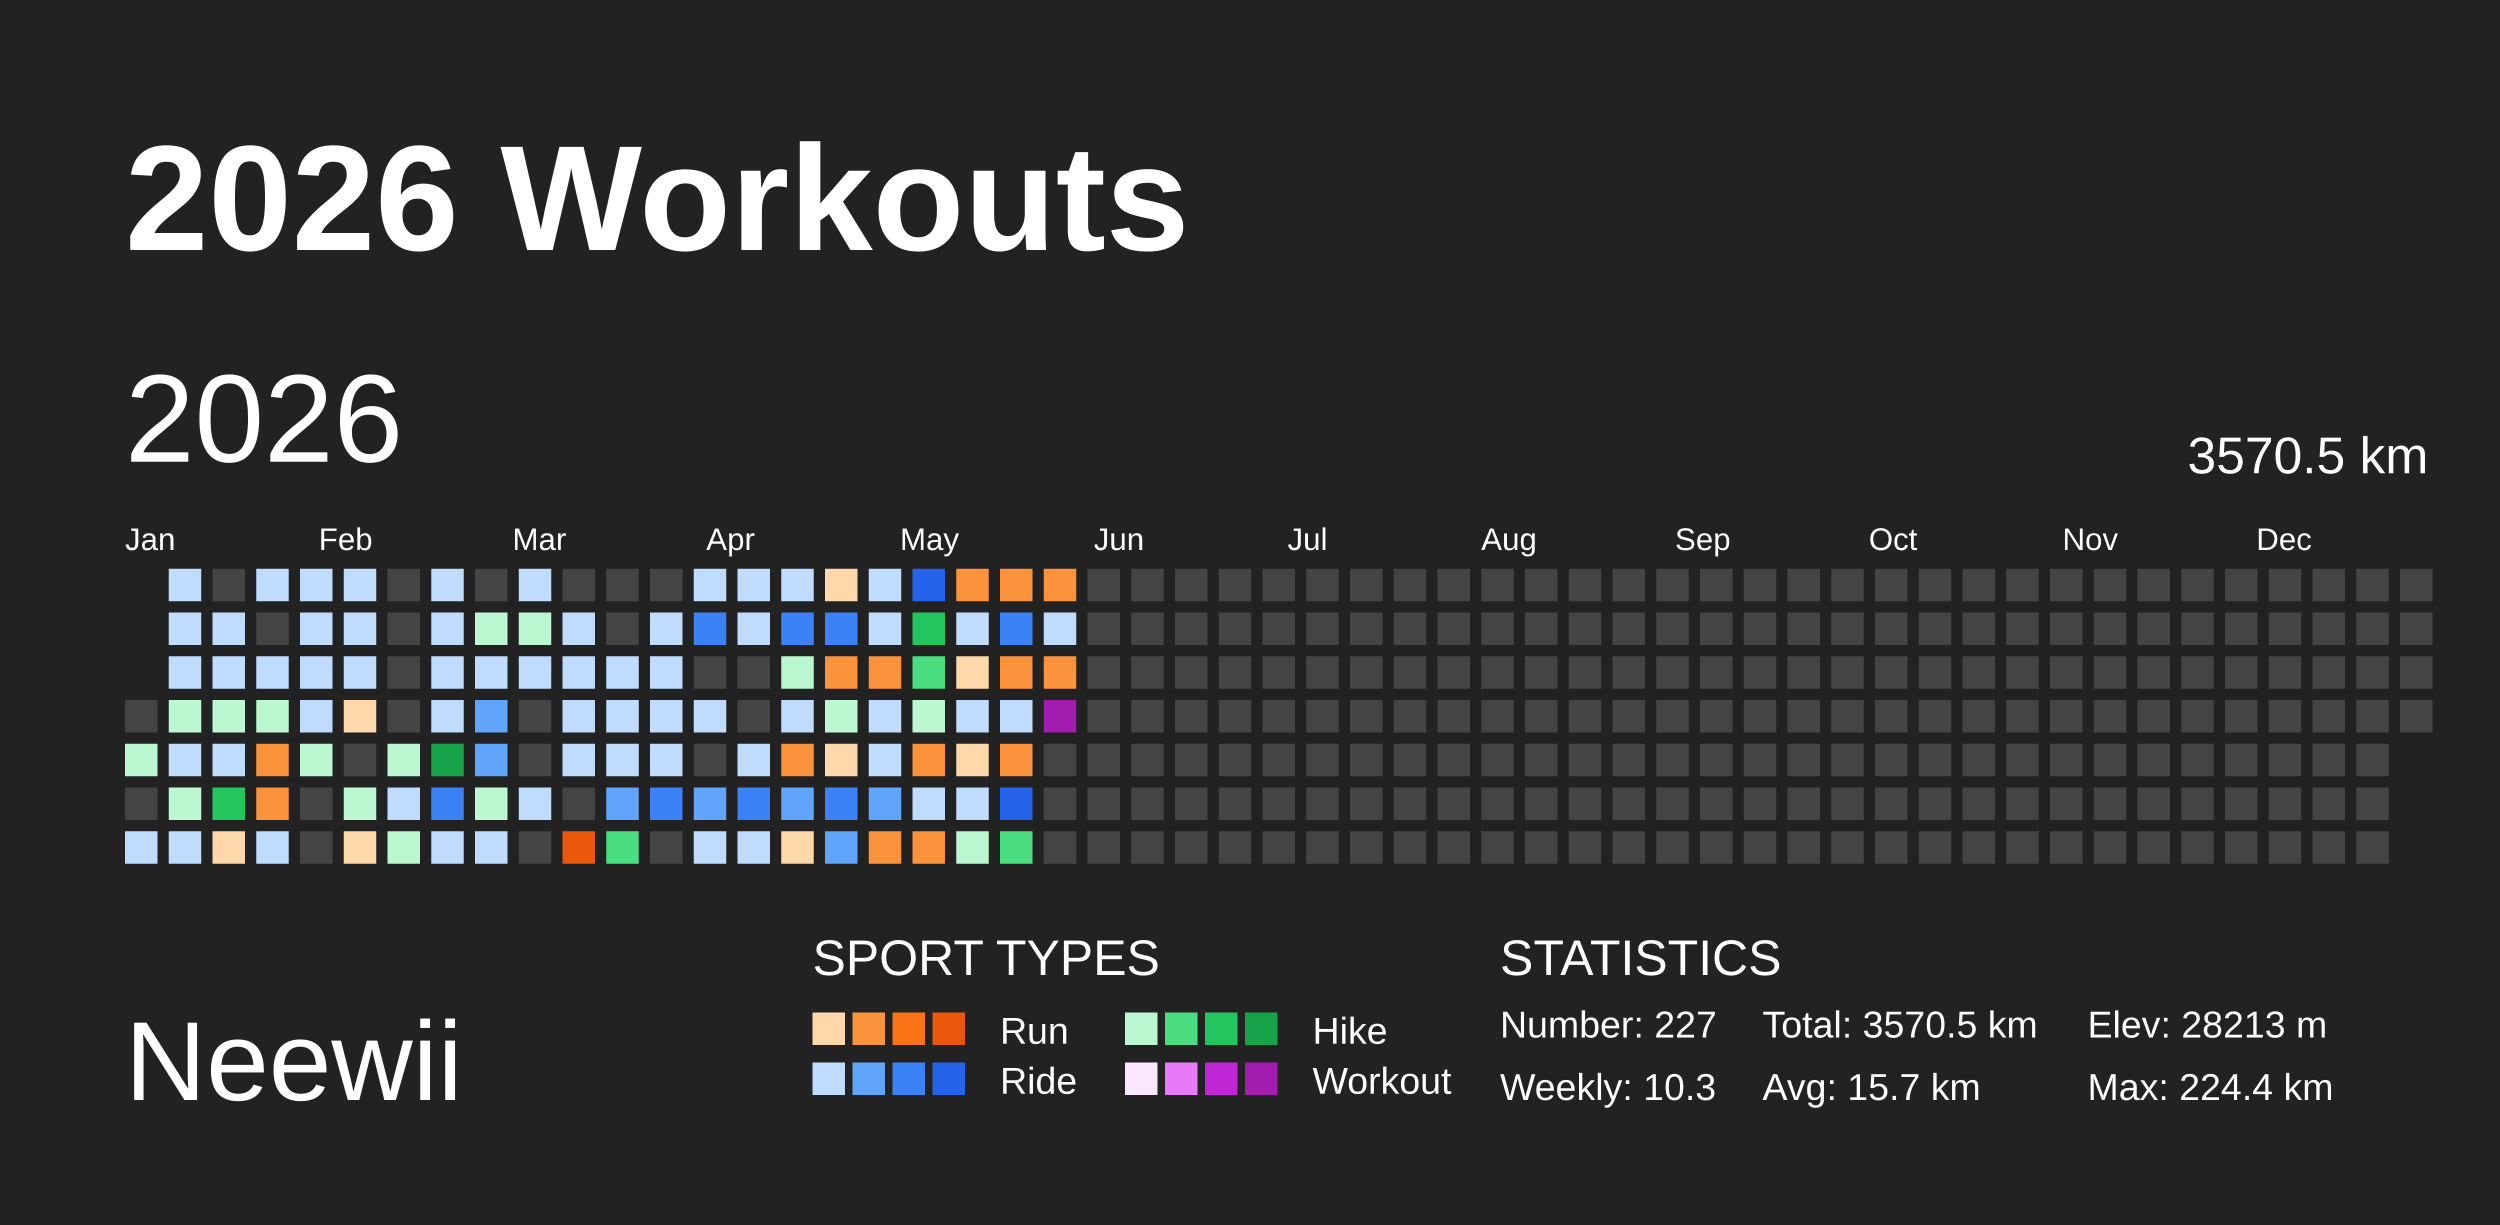
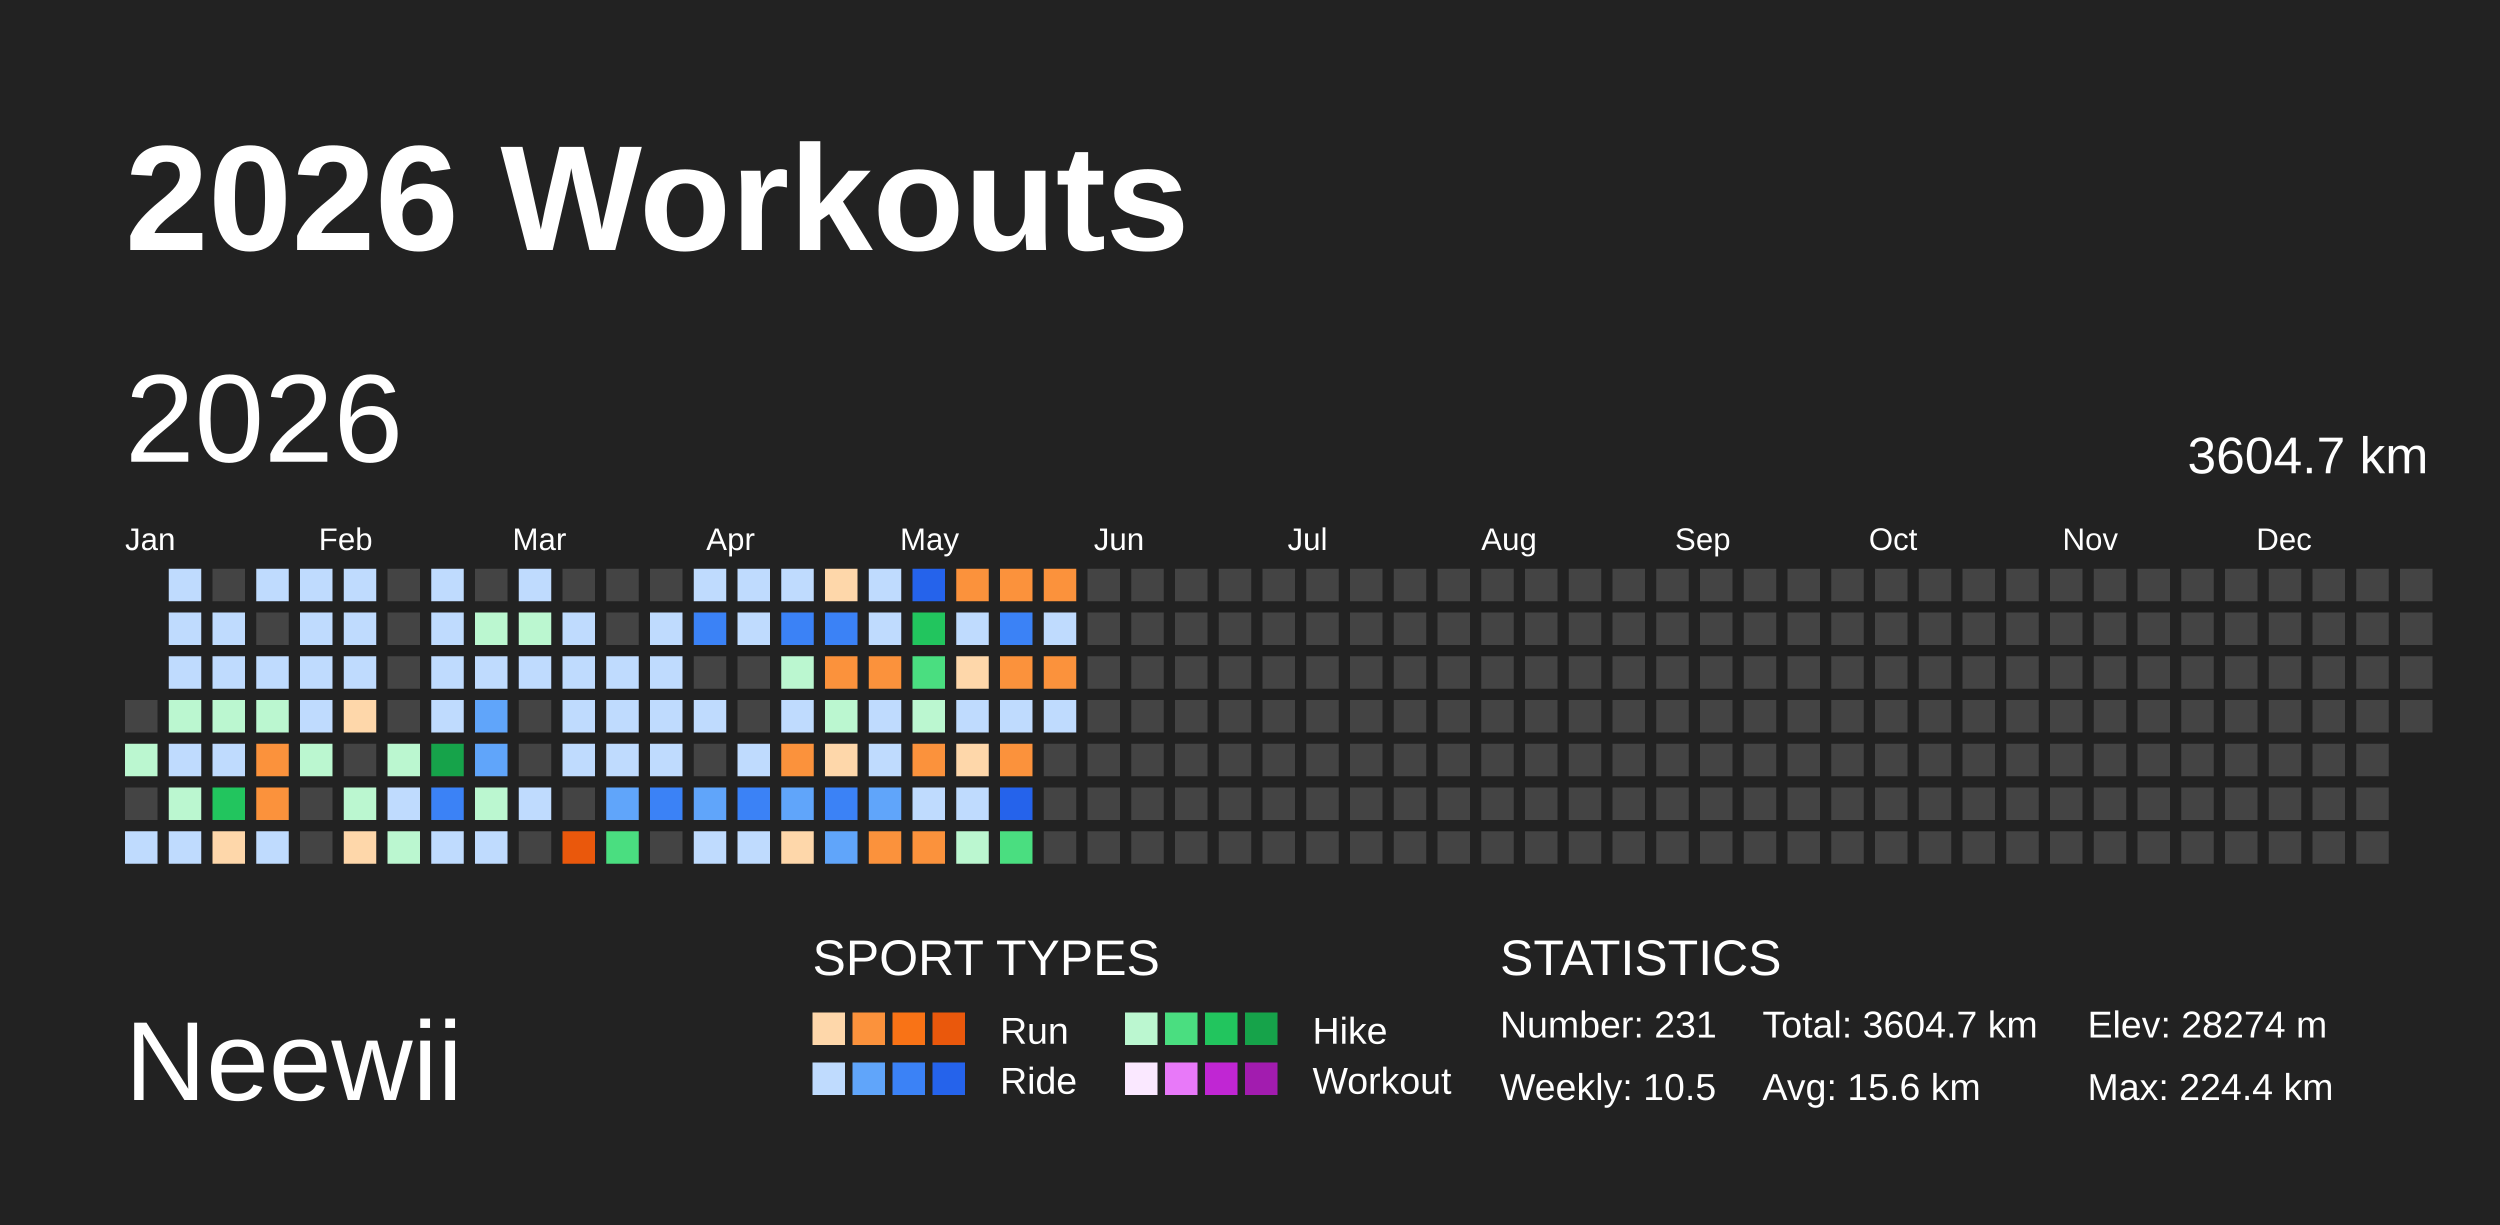
<svg xmlns="http://www.w3.org/2000/svg" baseProfile="full" height="98mm" version="1.1" viewBox="0,0,200,98" width="200mm">
  <defs />
  <rect fill="#222222" height="98" width="200" x="0" y="0" />
  <text fill="#FFFFFF" style="font-size:12px; font-family:Arial; font-weight:bold;" x="10" y="20">2026 Workouts</text>
  <text fill="#FFFFFF" style="font-size:9px; font-family:Arial" x="10" y="88">Neewii</text>
  <text fill="#FFFFFF" style="font-size:4px; font-family:Arial" x="65" y="78">SPORT TYPES</text>
  <rect fill="#fed7aa" height="2.6" width="2.6" x="65.0" y="81" />
  <rect fill="#fb923c" height="2.6" width="2.6" x="68.2" y="81" />
  <rect fill="#f97316" height="2.6" width="2.6" x="71.4" y="81" />
  <rect fill="#ea580c" height="2.6" width="2.6" x="74.6" y="81" />
  <text fill="#FFFFFF" style="font-size:3px; font-family:Arial" x="80" y="83.5">Run</text>
  <rect fill="#bbf7d0" height="2.6" width="2.6" x="90.0" y="81" />
  <rect fill="#4ade80" height="2.6" width="2.6" x="93.2" y="81" />
  <rect fill="#22c55e" height="2.6" width="2.6" x="96.4" y="81" />
  <rect fill="#16a34a" height="2.6" width="2.6" x="99.6" y="81" />
  <text fill="#FFFFFF" style="font-size:3px; font-family:Arial" x="105" y="83.5">Hike</text>
  <rect fill="#bfdbfe" height="2.6" width="2.6" x="65.0" y="85" />
  <rect fill="#60a5fa" height="2.6" width="2.6" x="68.2" y="85" />
  <rect fill="#3b82f6" height="2.6" width="2.6" x="71.4" y="85" />
  <rect fill="#2563eb" height="2.6" width="2.6" x="74.6" y="85" />
  <text fill="#FFFFFF" style="font-size:3px; font-family:Arial" x="80" y="87.5">Ride</text>
  <rect fill="#fae8ff" height="2.6" width="2.6" x="90.0" y="85" />
  <rect fill="#e879f9" height="2.6" width="2.6" x="93.2" y="85" />
  <rect fill="#c026d3" height="2.6" width="2.6" x="96.4" y="85" />
  <rect fill="#a21caf" height="2.6" width="2.6" x="99.6" y="85" />
  <text fill="#FFFFFF" style="font-size:3px; font-family:Arial" x="105" y="87.5">Workout</text>
  <text fill="#FFFFFF" style="font-size:4px; font-family:Arial" x="120" y="78">STATISTICS</text>
-   <text fill="#FFFFFF" style="font-size:3px; font-family:Arial" x="120" y="83">Number: 227</text>
-   <text fill="#FFFFFF" style="font-size:3px; font-family:Arial" x="120" y="88">Weekly: 10.3</text>
-   <text fill="#FFFFFF" style="font-size:3px; font-family:Arial" x="141" y="83">Total: 3570.5 km</text>
-   <text fill="#FFFFFF" style="font-size:3px; font-family:Arial" x="141" y="88">Avg: 15.7 km</text>
-   <text fill="#FFFFFF" style="font-size:3px; font-family:Arial" x="167" y="83">Elev: 28213 m</text>
+   <text fill="#FFFFFF" style="font-size:3px; font-family:Arial" x="120" y="83">Number: 231</text>
+   <text fill="#FFFFFF" style="font-size:3px; font-family:Arial" x="120" y="88">Weekly: 10.5</text>
+   <text fill="#FFFFFF" style="font-size:3px; font-family:Arial" x="141" y="83">Total: 3604.7 km</text>
+   <text fill="#FFFFFF" style="font-size:3px; font-family:Arial" x="141" y="88">Avg: 15.6 km</text>
+   <text fill="#FFFFFF" style="font-size:3px; font-family:Arial" x="167" y="83">Elev: 28274 m</text>
  <text fill="#FFFFFF" style="font-size:3px; font-family:Arial" x="167" y="88">Max: 224.4 km</text>
  <text dominant-baseline="hanging" fill="#FFFFFF" style="font-size:10.0px; font-family:Arial;" x="10" y="30">2026</text>
-   <text dominant-baseline="hanging" fill="#FFFFFF" style="font-size:4.125px; font-family:Arial;" x="175" y="35">3570.5 km</text>
+   <text dominant-baseline="hanging" fill="#FFFFFF" style="font-size:4.125px; font-family:Arial;" x="175" y="35">3604.7 km</text>
  <text fill="#FFFFFF" style="font-size:2.5px; font-family:Arial" x="10.0" y="44">Jan</text>
  <text fill="#FFFFFF" style="font-size:2.5px; font-family:Arial" x="25.5" y="44">Feb</text>
  <text fill="#FFFFFF" style="font-size:2.5px; font-family:Arial" x="41.0" y="44">Mar</text>
  <text fill="#FFFFFF" style="font-size:2.5px; font-family:Arial" x="56.5" y="44">Apr</text>
  <text fill="#FFFFFF" style="font-size:2.5px; font-family:Arial" x="72.0" y="44">May</text>
  <text fill="#FFFFFF" style="font-size:2.5px; font-family:Arial" x="87.5" y="44">Jun</text>
  <text fill="#FFFFFF" style="font-size:2.5px; font-family:Arial" x="103.0" y="44">Jul</text>
  <text fill="#FFFFFF" style="font-size:2.5px; font-family:Arial" x="118.5" y="44">Aug</text>
  <text fill="#FFFFFF" style="font-size:2.5px; font-family:Arial" x="134.0" y="44">Sep</text>
  <text fill="#FFFFFF" style="font-size:2.5px; font-family:Arial" x="149.5" y="44">Oct</text>
  <text fill="#FFFFFF" style="font-size:2.5px; font-family:Arial" x="165.0" y="44">Nov</text>
  <text fill="#FFFFFF" style="font-size:2.5px; font-family:Arial" x="180.5" y="44">Dec</text>
  <rect fill="#444444" height="2.6" width="2.6" x="10.0" y="56.0" />
  <rect fill="#bbf7d0" height="2.6" width="2.6" x="10.0" y="59.5" />
  <rect fill="#444444" height="2.6" width="2.6" x="10.0" y="63.0" />
  <rect fill="#bfdbfe" height="2.6" width="2.6" x="10.0" y="66.5" />
  <rect fill="#bfdbfe" height="2.6" width="2.6" x="13.5" y="45.5" />
  <rect fill="#bfdbfe" height="2.6" width="2.6" x="13.5" y="49.0" />
  <rect fill="#bfdbfe" height="2.6" width="2.6" x="13.5" y="52.5" />
  <rect fill="#bbf7d0" height="2.6" width="2.6" x="13.5" y="56.0" />
  <rect fill="#bfdbfe" height="2.6" width="2.6" x="13.5" y="59.5" />
  <rect fill="#bbf7d0" height="2.6" width="2.6" x="13.5" y="63.0" />
  <rect fill="#bfdbfe" height="2.6" width="2.6" x="13.5" y="66.5" />
  <rect fill="#444444" height="2.6" width="2.6" x="17.0" y="45.5" />
  <rect fill="#bfdbfe" height="2.6" width="2.6" x="17.0" y="49.0" />
  <rect fill="#bfdbfe" height="2.6" width="2.6" x="17.0" y="52.5" />
  <rect fill="#bbf7d0" height="2.6" width="2.6" x="17.0" y="56.0" />
  <rect fill="#bfdbfe" height="2.6" width="2.6" x="17.0" y="59.5" />
  <rect fill="#22c55e" height="2.6" width="2.6" x="17.0" y="63.0" />
  <rect fill="#fed7aa" height="2.6" width="2.6" x="17.0" y="66.5" />
  <rect fill="#bfdbfe" height="2.6" width="2.6" x="20.5" y="45.5" />
  <rect fill="#444444" height="2.6" width="2.6" x="20.5" y="49.0" />
  <rect fill="#bfdbfe" height="2.6" width="2.6" x="20.5" y="52.5" />
  <rect fill="#bbf7d0" height="2.6" width="2.6" x="20.5" y="56.0" />
  <rect fill="#fb923c" height="2.6" width="2.6" x="20.5" y="59.5" />
  <rect fill="#fb923c" height="2.6" width="2.6" x="20.5" y="63.0" />
  <rect fill="#bfdbfe" height="2.6" width="2.6" x="20.5" y="66.5" />
  <rect fill="#bfdbfe" height="2.6" width="2.6" x="24.0" y="45.5" />
  <rect fill="#bfdbfe" height="2.6" width="2.6" x="24.0" y="49.0" />
  <rect fill="#bfdbfe" height="2.6" width="2.6" x="24.0" y="52.5" />
  <rect fill="#bfdbfe" height="2.6" width="2.6" x="24.0" y="56.0" />
  <rect fill="#bbf7d0" height="2.6" width="2.6" x="24.0" y="59.5" />
  <rect fill="#444444" height="2.6" width="2.6" x="24.0" y="63.0" />
  <rect fill="#444444" height="2.6" width="2.6" x="24.0" y="66.5" />
  <rect fill="#bfdbfe" height="2.6" width="2.6" x="27.5" y="45.5" />
  <rect fill="#bfdbfe" height="2.6" width="2.6" x="27.5" y="49.0" />
  <rect fill="#bfdbfe" height="2.6" width="2.6" x="27.5" y="52.5" />
  <rect fill="#fed7aa" height="2.6" width="2.6" x="27.5" y="56.0" />
  <rect fill="#444444" height="2.6" width="2.6" x="27.5" y="59.5" />
  <rect fill="#bbf7d0" height="2.6" width="2.6" x="27.5" y="63.0" />
  <rect fill="#fed7aa" height="2.6" width="2.6" x="27.5" y="66.5" />
  <rect fill="#444444" height="2.6" width="2.6" x="31.0" y="45.5" />
  <rect fill="#444444" height="2.6" width="2.6" x="31.0" y="49.0" />
  <rect fill="#444444" height="2.6" width="2.6" x="31.0" y="52.5" />
  <rect fill="#444444" height="2.6" width="2.6" x="31.0" y="56.0" />
  <rect fill="#bbf7d0" height="2.6" width="2.6" x="31.0" y="59.5" />
  <rect fill="#bfdbfe" height="2.6" width="2.6" x="31.0" y="63.0" />
  <rect fill="#bbf7d0" height="2.6" width="2.6" x="31.0" y="66.5" />
  <rect fill="#bfdbfe" height="2.6" width="2.6" x="34.5" y="45.5" />
  <rect fill="#bfdbfe" height="2.6" width="2.6" x="34.5" y="49.0" />
  <rect fill="#bfdbfe" height="2.6" width="2.6" x="34.5" y="52.5" />
  <rect fill="#bfdbfe" height="2.6" width="2.6" x="34.5" y="56.0" />
  <rect fill="#16a34a" height="2.6" width="2.6" x="34.5" y="59.5" />
  <rect fill="#3b82f6" height="2.6" width="2.6" x="34.5" y="63.0" />
  <rect fill="#bfdbfe" height="2.6" width="2.6" x="34.5" y="66.5" />
  <rect fill="#444444" height="2.6" width="2.6" x="38.0" y="45.5" />
  <rect fill="#bbf7d0" height="2.6" width="2.6" x="38.0" y="49.0" />
  <rect fill="#bfdbfe" height="2.6" width="2.6" x="38.0" y="52.5" />
  <rect fill="#60a5fa" height="2.6" width="2.6" x="38.0" y="56.0" />
  <rect fill="#60a5fa" height="2.6" width="2.6" x="38.0" y="59.5" />
  <rect fill="#bbf7d0" height="2.6" width="2.6" x="38.0" y="63.0" />
  <rect fill="#bfdbfe" height="2.6" width="2.6" x="38.0" y="66.5" />
  <rect fill="#bfdbfe" height="2.6" width="2.6" x="41.5" y="45.5" />
  <rect fill="#bbf7d0" height="2.6" width="2.6" x="41.5" y="49.0" />
  <rect fill="#bfdbfe" height="2.6" width="2.6" x="41.5" y="52.5" />
  <rect fill="#444444" height="2.6" width="2.6" x="41.5" y="56.0" />
  <rect fill="#444444" height="2.6" width="2.6" x="41.5" y="59.5" />
  <rect fill="#bfdbfe" height="2.6" width="2.6" x="41.5" y="63.0" />
  <rect fill="#444444" height="2.6" width="2.6" x="41.5" y="66.5" />
  <rect fill="#444444" height="2.6" width="2.6" x="45.0" y="45.5" />
  <rect fill="#bfdbfe" height="2.6" width="2.6" x="45.0" y="49.0" />
  <rect fill="#bfdbfe" height="2.6" width="2.6" x="45.0" y="52.5" />
  <rect fill="#bfdbfe" height="2.6" width="2.6" x="45.0" y="56.0" />
  <rect fill="#bfdbfe" height="2.6" width="2.6" x="45.0" y="59.5" />
  <rect fill="#444444" height="2.6" width="2.6" x="45.0" y="63.0" />
  <rect fill="#ea580c" height="2.6" width="2.6" x="45.0" y="66.5" />
  <rect fill="#444444" height="2.6" width="2.6" x="48.5" y="45.5" />
  <rect fill="#444444" height="2.6" width="2.6" x="48.5" y="49.0" />
  <rect fill="#bfdbfe" height="2.6" width="2.6" x="48.5" y="52.5" />
  <rect fill="#bfdbfe" height="2.6" width="2.6" x="48.5" y="56.0" />
  <rect fill="#bfdbfe" height="2.6" width="2.6" x="48.5" y="59.5" />
  <rect fill="#60a5fa" height="2.6" width="2.6" x="48.5" y="63.0" />
  <rect fill="#4ade80" height="2.6" width="2.6" x="48.5" y="66.5" />
  <rect fill="#444444" height="2.6" width="2.6" x="52.0" y="45.5" />
  <rect fill="#bfdbfe" height="2.6" width="2.6" x="52.0" y="49.0" />
  <rect fill="#bfdbfe" height="2.6" width="2.6" x="52.0" y="52.5" />
  <rect fill="#bfdbfe" height="2.6" width="2.6" x="52.0" y="56.0" />
  <rect fill="#bfdbfe" height="2.6" width="2.6" x="52.0" y="59.5" />
  <rect fill="#3b82f6" height="2.6" width="2.6" x="52.0" y="63.0" />
  <rect fill="#444444" height="2.6" width="2.6" x="52.0" y="66.5" />
  <rect fill="#bfdbfe" height="2.6" width="2.6" x="55.5" y="45.5" />
  <rect fill="#3b82f6" height="2.6" width="2.6" x="55.5" y="49.0" />
  <rect fill="#444444" height="2.6" width="2.6" x="55.5" y="52.5" />
  <rect fill="#bfdbfe" height="2.6" width="2.6" x="55.5" y="56.0" />
  <rect fill="#444444" height="2.6" width="2.6" x="55.5" y="59.5" />
  <rect fill="#60a5fa" height="2.6" width="2.6" x="55.5" y="63.0" />
  <rect fill="#bfdbfe" height="2.6" width="2.6" x="55.5" y="66.5" />
  <rect fill="#bfdbfe" height="2.6" width="2.6" x="59.0" y="45.5" />
  <rect fill="#bfdbfe" height="2.6" width="2.6" x="59.0" y="49.0" />
  <rect fill="#444444" height="2.6" width="2.6" x="59.0" y="52.5" />
  <rect fill="#444444" height="2.6" width="2.6" x="59.0" y="56.0" />
  <rect fill="#bfdbfe" height="2.6" width="2.6" x="59.0" y="59.5" />
  <rect fill="#3b82f6" height="2.6" width="2.6" x="59.0" y="63.0" />
  <rect fill="#bfdbfe" height="2.6" width="2.6" x="59.0" y="66.5" />
  <rect fill="#bfdbfe" height="2.6" width="2.6" x="62.5" y="45.5" />
  <rect fill="#3b82f6" height="2.6" width="2.6" x="62.5" y="49.0" />
  <rect fill="#bbf7d0" height="2.6" width="2.6" x="62.5" y="52.5" />
  <rect fill="#bfdbfe" height="2.6" width="2.6" x="62.5" y="56.0" />
  <rect fill="#fb923c" height="2.6" width="2.6" x="62.5" y="59.5" />
  <rect fill="#60a5fa" height="2.6" width="2.6" x="62.5" y="63.0" />
  <rect fill="#fed7aa" height="2.6" width="2.6" x="62.5" y="66.5" />
  <rect fill="#fed7aa" height="2.6" width="2.6" x="66.0" y="45.5" />
  <rect fill="#3b82f6" height="2.6" width="2.6" x="66.0" y="49.0" />
  <rect fill="#fb923c" height="2.6" width="2.6" x="66.0" y="52.5" />
  <rect fill="#bbf7d0" height="2.6" width="2.6" x="66.0" y="56.0" />
  <rect fill="#fed7aa" height="2.6" width="2.6" x="66.0" y="59.5" />
  <rect fill="#3b82f6" height="2.6" width="2.6" x="66.0" y="63.0" />
  <rect fill="#60a5fa" height="2.6" width="2.6" x="66.0" y="66.5" />
  <rect fill="#bfdbfe" height="2.6" width="2.6" x="69.5" y="45.5" />
  <rect fill="#bfdbfe" height="2.6" width="2.6" x="69.5" y="49.0" />
  <rect fill="#fb923c" height="2.6" width="2.6" x="69.5" y="52.5" />
  <rect fill="#bfdbfe" height="2.6" width="2.6" x="69.5" y="56.0" />
  <rect fill="#bfdbfe" height="2.6" width="2.6" x="69.5" y="59.5" />
  <rect fill="#60a5fa" height="2.6" width="2.6" x="69.5" y="63.0" />
  <rect fill="#fb923c" height="2.6" width="2.6" x="69.5" y="66.5" />
  <rect fill="#2563eb" height="2.6" width="2.6" x="73.0" y="45.5" />
  <rect fill="#22c55e" height="2.6" width="2.6" x="73.0" y="49.0" />
  <rect fill="#4ade80" height="2.6" width="2.6" x="73.0" y="52.5" />
  <rect fill="#bbf7d0" height="2.6" width="2.6" x="73.0" y="56.0" />
  <rect fill="#fb923c" height="2.6" width="2.6" x="73.0" y="59.5" />
  <rect fill="#bfdbfe" height="2.6" width="2.6" x="73.0" y="63.0" />
  <rect fill="#fb923c" height="2.6" width="2.6" x="73.0" y="66.5" />
  <rect fill="#fb923c" height="2.6" width="2.6" x="76.5" y="45.5" />
  <rect fill="#bfdbfe" height="2.6" width="2.6" x="76.5" y="49.0" />
  <rect fill="#fed7aa" height="2.6" width="2.6" x="76.5" y="52.5" />
  <rect fill="#bfdbfe" height="2.6" width="2.6" x="76.5" y="56.0" />
  <rect fill="#fed7aa" height="2.6" width="2.6" x="76.5" y="59.5" />
  <rect fill="#bfdbfe" height="2.6" width="2.6" x="76.5" y="63.0" />
  <rect fill="#bbf7d0" height="2.6" width="2.6" x="76.5" y="66.5" />
  <rect fill="#fb923c" height="2.6" width="2.6" x="80.0" y="45.5" />
  <rect fill="#3b82f6" height="2.6" width="2.6" x="80.0" y="49.0" />
  <rect fill="#fb923c" height="2.6" width="2.6" x="80.0" y="52.5" />
  <rect fill="#bfdbfe" height="2.6" width="2.6" x="80.0" y="56.0" />
  <rect fill="#fb923c" height="2.6" width="2.6" x="80.0" y="59.5" />
  <rect fill="#2563eb" height="2.6" width="2.6" x="80.0" y="63.0" />
  <rect fill="#4ade80" height="2.6" width="2.6" x="80.0" y="66.5" />
  <rect fill="#fb923c" height="2.6" width="2.6" x="83.5" y="45.5" />
  <rect fill="#bfdbfe" height="2.6" width="2.6" x="83.5" y="49.0" />
  <rect fill="#fb923c" height="2.6" width="2.6" x="83.5" y="52.5" />
-   <rect fill="#a21caf" height="2.6" width="2.6" x="83.5" y="56.0" />
+   <rect fill="#bfdbfe" height="2.6" width="2.6" x="83.5" y="56.0" />
  <rect fill="#444444" height="2.6" width="2.6" x="83.5" y="59.5" />
  <rect fill="#444444" height="2.6" width="2.6" x="83.5" y="63.0" />
  <rect fill="#444444" height="2.6" width="2.6" x="83.5" y="66.5" />
  <rect fill="#444444" height="2.6" width="2.6" x="87.0" y="45.5" />
  <rect fill="#444444" height="2.6" width="2.6" x="87.0" y="49.0" />
  <rect fill="#444444" height="2.6" width="2.6" x="87.0" y="52.5" />
  <rect fill="#444444" height="2.6" width="2.6" x="87.0" y="56.0" />
  <rect fill="#444444" height="2.6" width="2.6" x="87.0" y="59.5" />
  <rect fill="#444444" height="2.6" width="2.6" x="87.0" y="63.0" />
  <rect fill="#444444" height="2.6" width="2.6" x="87.0" y="66.5" />
  <rect fill="#444444" height="2.6" width="2.6" x="90.5" y="45.5" />
  <rect fill="#444444" height="2.6" width="2.6" x="90.5" y="49.0" />
  <rect fill="#444444" height="2.6" width="2.6" x="90.5" y="52.5" />
  <rect fill="#444444" height="2.6" width="2.6" x="90.5" y="56.0" />
  <rect fill="#444444" height="2.6" width="2.6" x="90.5" y="59.5" />
  <rect fill="#444444" height="2.6" width="2.6" x="90.5" y="63.0" />
  <rect fill="#444444" height="2.6" width="2.6" x="90.5" y="66.5" />
  <rect fill="#444444" height="2.6" width="2.6" x="94.0" y="45.5" />
  <rect fill="#444444" height="2.6" width="2.6" x="94.0" y="49.0" />
  <rect fill="#444444" height="2.6" width="2.6" x="94.0" y="52.5" />
  <rect fill="#444444" height="2.6" width="2.6" x="94.0" y="56.0" />
  <rect fill="#444444" height="2.6" width="2.6" x="94.0" y="59.5" />
  <rect fill="#444444" height="2.6" width="2.6" x="94.0" y="63.0" />
  <rect fill="#444444" height="2.6" width="2.6" x="94.0" y="66.5" />
  <rect fill="#444444" height="2.6" width="2.6" x="97.5" y="45.5" />
  <rect fill="#444444" height="2.6" width="2.6" x="97.5" y="49.0" />
  <rect fill="#444444" height="2.6" width="2.6" x="97.5" y="52.5" />
  <rect fill="#444444" height="2.6" width="2.6" x="97.5" y="56.0" />
  <rect fill="#444444" height="2.6" width="2.6" x="97.5" y="59.5" />
  <rect fill="#444444" height="2.6" width="2.6" x="97.5" y="63.0" />
  <rect fill="#444444" height="2.6" width="2.6" x="97.5" y="66.5" />
  <rect fill="#444444" height="2.6" width="2.6" x="101.0" y="45.5" />
  <rect fill="#444444" height="2.6" width="2.6" x="101.0" y="49.0" />
  <rect fill="#444444" height="2.6" width="2.6" x="101.0" y="52.5" />
  <rect fill="#444444" height="2.6" width="2.6" x="101.0" y="56.0" />
  <rect fill="#444444" height="2.6" width="2.6" x="101.0" y="59.5" />
  <rect fill="#444444" height="2.6" width="2.6" x="101.0" y="63.0" />
  <rect fill="#444444" height="2.6" width="2.6" x="101.0" y="66.5" />
  <rect fill="#444444" height="2.6" width="2.6" x="104.5" y="45.5" />
  <rect fill="#444444" height="2.6" width="2.6" x="104.5" y="49.0" />
  <rect fill="#444444" height="2.6" width="2.6" x="104.5" y="52.5" />
  <rect fill="#444444" height="2.6" width="2.6" x="104.5" y="56.0" />
  <rect fill="#444444" height="2.6" width="2.6" x="104.5" y="59.5" />
  <rect fill="#444444" height="2.6" width="2.6" x="104.5" y="63.0" />
  <rect fill="#444444" height="2.6" width="2.6" x="104.5" y="66.5" />
  <rect fill="#444444" height="2.6" width="2.6" x="108.0" y="45.5" />
  <rect fill="#444444" height="2.6" width="2.6" x="108.0" y="49.0" />
  <rect fill="#444444" height="2.6" width="2.6" x="108.0" y="52.5" />
  <rect fill="#444444" height="2.6" width="2.6" x="108.0" y="56.0" />
  <rect fill="#444444" height="2.6" width="2.6" x="108.0" y="59.5" />
  <rect fill="#444444" height="2.6" width="2.6" x="108.0" y="63.0" />
  <rect fill="#444444" height="2.6" width="2.6" x="108.0" y="66.5" />
  <rect fill="#444444" height="2.6" width="2.6" x="111.5" y="45.5" />
  <rect fill="#444444" height="2.6" width="2.6" x="111.5" y="49.0" />
  <rect fill="#444444" height="2.6" width="2.6" x="111.5" y="52.5" />
  <rect fill="#444444" height="2.6" width="2.6" x="111.5" y="56.0" />
  <rect fill="#444444" height="2.6" width="2.6" x="111.5" y="59.5" />
  <rect fill="#444444" height="2.6" width="2.6" x="111.5" y="63.0" />
  <rect fill="#444444" height="2.6" width="2.6" x="111.5" y="66.5" />
  <rect fill="#444444" height="2.6" width="2.6" x="115.0" y="45.5" />
  <rect fill="#444444" height="2.6" width="2.6" x="115.0" y="49.0" />
  <rect fill="#444444" height="2.6" width="2.6" x="115.0" y="52.5" />
  <rect fill="#444444" height="2.6" width="2.6" x="115.0" y="56.0" />
  <rect fill="#444444" height="2.6" width="2.6" x="115.0" y="59.5" />
  <rect fill="#444444" height="2.6" width="2.6" x="115.0" y="63.0" />
  <rect fill="#444444" height="2.6" width="2.6" x="115.0" y="66.5" />
  <rect fill="#444444" height="2.6" width="2.6" x="118.5" y="45.5" />
  <rect fill="#444444" height="2.6" width="2.6" x="118.5" y="49.0" />
  <rect fill="#444444" height="2.6" width="2.6" x="118.5" y="52.5" />
  <rect fill="#444444" height="2.6" width="2.6" x="118.5" y="56.0" />
  <rect fill="#444444" height="2.6" width="2.6" x="118.5" y="59.5" />
  <rect fill="#444444" height="2.6" width="2.6" x="118.5" y="63.0" />
  <rect fill="#444444" height="2.6" width="2.6" x="118.5" y="66.5" />
  <rect fill="#444444" height="2.6" width="2.6" x="122.0" y="45.5" />
  <rect fill="#444444" height="2.6" width="2.6" x="122.0" y="49.0" />
  <rect fill="#444444" height="2.6" width="2.6" x="122.0" y="52.5" />
  <rect fill="#444444" height="2.6" width="2.6" x="122.0" y="56.0" />
  <rect fill="#444444" height="2.6" width="2.6" x="122.0" y="59.5" />
  <rect fill="#444444" height="2.6" width="2.6" x="122.0" y="63.0" />
  <rect fill="#444444" height="2.6" width="2.6" x="122.0" y="66.5" />
  <rect fill="#444444" height="2.6" width="2.6" x="125.5" y="45.5" />
  <rect fill="#444444" height="2.6" width="2.6" x="125.5" y="49.0" />
  <rect fill="#444444" height="2.6" width="2.6" x="125.5" y="52.5" />
  <rect fill="#444444" height="2.6" width="2.6" x="125.5" y="56.0" />
  <rect fill="#444444" height="2.6" width="2.6" x="125.5" y="59.5" />
  <rect fill="#444444" height="2.6" width="2.6" x="125.5" y="63.0" />
  <rect fill="#444444" height="2.6" width="2.6" x="125.5" y="66.5" />
  <rect fill="#444444" height="2.6" width="2.6" x="129.0" y="45.5" />
  <rect fill="#444444" height="2.6" width="2.6" x="129.0" y="49.0" />
  <rect fill="#444444" height="2.6" width="2.6" x="129.0" y="52.5" />
  <rect fill="#444444" height="2.6" width="2.6" x="129.0" y="56.0" />
  <rect fill="#444444" height="2.6" width="2.6" x="129.0" y="59.5" />
  <rect fill="#444444" height="2.6" width="2.6" x="129.0" y="63.0" />
  <rect fill="#444444" height="2.6" width="2.6" x="129.0" y="66.5" />
  <rect fill="#444444" height="2.6" width="2.6" x="132.5" y="45.5" />
  <rect fill="#444444" height="2.6" width="2.6" x="132.5" y="49.0" />
  <rect fill="#444444" height="2.6" width="2.6" x="132.5" y="52.5" />
  <rect fill="#444444" height="2.6" width="2.6" x="132.5" y="56.0" />
  <rect fill="#444444" height="2.6" width="2.6" x="132.5" y="59.5" />
  <rect fill="#444444" height="2.6" width="2.6" x="132.5" y="63.0" />
  <rect fill="#444444" height="2.6" width="2.6" x="132.5" y="66.5" />
  <rect fill="#444444" height="2.6" width="2.6" x="136.0" y="45.5" />
  <rect fill="#444444" height="2.6" width="2.6" x="136.0" y="49.0" />
  <rect fill="#444444" height="2.6" width="2.6" x="136.0" y="52.5" />
  <rect fill="#444444" height="2.6" width="2.6" x="136.0" y="56.0" />
  <rect fill="#444444" height="2.6" width="2.6" x="136.0" y="59.5" />
  <rect fill="#444444" height="2.6" width="2.6" x="136.0" y="63.0" />
  <rect fill="#444444" height="2.6" width="2.6" x="136.0" y="66.5" />
  <rect fill="#444444" height="2.6" width="2.6" x="139.5" y="45.5" />
  <rect fill="#444444" height="2.6" width="2.6" x="139.5" y="49.0" />
  <rect fill="#444444" height="2.6" width="2.6" x="139.5" y="52.5" />
  <rect fill="#444444" height="2.6" width="2.6" x="139.5" y="56.0" />
  <rect fill="#444444" height="2.6" width="2.6" x="139.5" y="59.5" />
  <rect fill="#444444" height="2.6" width="2.6" x="139.5" y="63.0" />
  <rect fill="#444444" height="2.6" width="2.6" x="139.5" y="66.5" />
  <rect fill="#444444" height="2.6" width="2.6" x="143.0" y="45.5" />
  <rect fill="#444444" height="2.6" width="2.6" x="143.0" y="49.0" />
  <rect fill="#444444" height="2.6" width="2.6" x="143.0" y="52.5" />
  <rect fill="#444444" height="2.6" width="2.6" x="143.0" y="56.0" />
  <rect fill="#444444" height="2.6" width="2.6" x="143.0" y="59.5" />
  <rect fill="#444444" height="2.6" width="2.6" x="143.0" y="63.0" />
  <rect fill="#444444" height="2.6" width="2.6" x="143.0" y="66.5" />
  <rect fill="#444444" height="2.6" width="2.6" x="146.5" y="45.5" />
  <rect fill="#444444" height="2.6" width="2.6" x="146.5" y="49.0" />
  <rect fill="#444444" height="2.6" width="2.6" x="146.5" y="52.5" />
  <rect fill="#444444" height="2.6" width="2.6" x="146.5" y="56.0" />
  <rect fill="#444444" height="2.6" width="2.6" x="146.5" y="59.5" />
  <rect fill="#444444" height="2.6" width="2.6" x="146.5" y="63.0" />
  <rect fill="#444444" height="2.6" width="2.6" x="146.5" y="66.5" />
  <rect fill="#444444" height="2.6" width="2.6" x="150.0" y="45.5" />
  <rect fill="#444444" height="2.6" width="2.6" x="150.0" y="49.0" />
  <rect fill="#444444" height="2.6" width="2.6" x="150.0" y="52.5" />
  <rect fill="#444444" height="2.6" width="2.6" x="150.0" y="56.0" />
  <rect fill="#444444" height="2.6" width="2.6" x="150.0" y="59.5" />
  <rect fill="#444444" height="2.6" width="2.6" x="150.0" y="63.0" />
  <rect fill="#444444" height="2.6" width="2.6" x="150.0" y="66.5" />
  <rect fill="#444444" height="2.6" width="2.6" x="153.5" y="45.5" />
  <rect fill="#444444" height="2.6" width="2.6" x="153.5" y="49.0" />
  <rect fill="#444444" height="2.6" width="2.6" x="153.5" y="52.5" />
  <rect fill="#444444" height="2.6" width="2.6" x="153.5" y="56.0" />
  <rect fill="#444444" height="2.6" width="2.6" x="153.5" y="59.5" />
  <rect fill="#444444" height="2.6" width="2.6" x="153.5" y="63.0" />
  <rect fill="#444444" height="2.6" width="2.6" x="153.5" y="66.5" />
  <rect fill="#444444" height="2.6" width="2.6" x="157.0" y="45.5" />
  <rect fill="#444444" height="2.6" width="2.6" x="157.0" y="49.0" />
  <rect fill="#444444" height="2.6" width="2.6" x="157.0" y="52.5" />
  <rect fill="#444444" height="2.6" width="2.6" x="157.0" y="56.0" />
  <rect fill="#444444" height="2.6" width="2.6" x="157.0" y="59.5" />
  <rect fill="#444444" height="2.6" width="2.6" x="157.0" y="63.0" />
  <rect fill="#444444" height="2.6" width="2.6" x="157.0" y="66.5" />
  <rect fill="#444444" height="2.6" width="2.6" x="160.5" y="45.5" />
  <rect fill="#444444" height="2.6" width="2.6" x="160.5" y="49.0" />
  <rect fill="#444444" height="2.6" width="2.6" x="160.5" y="52.5" />
  <rect fill="#444444" height="2.6" width="2.6" x="160.5" y="56.0" />
  <rect fill="#444444" height="2.6" width="2.6" x="160.5" y="59.5" />
  <rect fill="#444444" height="2.6" width="2.6" x="160.5" y="63.0" />
  <rect fill="#444444" height="2.6" width="2.6" x="160.5" y="66.5" />
  <rect fill="#444444" height="2.6" width="2.6" x="164.0" y="45.5" />
  <rect fill="#444444" height="2.6" width="2.6" x="164.0" y="49.0" />
  <rect fill="#444444" height="2.6" width="2.6" x="164.0" y="52.5" />
  <rect fill="#444444" height="2.6" width="2.6" x="164.0" y="56.0" />
  <rect fill="#444444" height="2.6" width="2.6" x="164.0" y="59.5" />
  <rect fill="#444444" height="2.6" width="2.6" x="164.0" y="63.0" />
  <rect fill="#444444" height="2.6" width="2.6" x="164.0" y="66.5" />
  <rect fill="#444444" height="2.6" width="2.6" x="167.5" y="45.5" />
  <rect fill="#444444" height="2.6" width="2.6" x="167.5" y="49.0" />
  <rect fill="#444444" height="2.6" width="2.6" x="167.5" y="52.5" />
  <rect fill="#444444" height="2.6" width="2.6" x="167.5" y="56.0" />
  <rect fill="#444444" height="2.6" width="2.6" x="167.5" y="59.5" />
  <rect fill="#444444" height="2.6" width="2.6" x="167.5" y="63.0" />
  <rect fill="#444444" height="2.6" width="2.6" x="167.5" y="66.5" />
  <rect fill="#444444" height="2.6" width="2.6" x="171.0" y="45.5" />
  <rect fill="#444444" height="2.6" width="2.6" x="171.0" y="49.0" />
  <rect fill="#444444" height="2.6" width="2.6" x="171.0" y="52.5" />
  <rect fill="#444444" height="2.6" width="2.6" x="171.0" y="56.0" />
  <rect fill="#444444" height="2.6" width="2.6" x="171.0" y="59.5" />
  <rect fill="#444444" height="2.6" width="2.6" x="171.0" y="63.0" />
  <rect fill="#444444" height="2.6" width="2.6" x="171.0" y="66.5" />
  <rect fill="#444444" height="2.6" width="2.6" x="174.5" y="45.5" />
  <rect fill="#444444" height="2.6" width="2.6" x="174.5" y="49.0" />
  <rect fill="#444444" height="2.6" width="2.6" x="174.5" y="52.5" />
  <rect fill="#444444" height="2.6" width="2.6" x="174.5" y="56.0" />
  <rect fill="#444444" height="2.6" width="2.6" x="174.5" y="59.5" />
  <rect fill="#444444" height="2.6" width="2.6" x="174.5" y="63.0" />
  <rect fill="#444444" height="2.6" width="2.6" x="174.5" y="66.5" />
  <rect fill="#444444" height="2.6" width="2.6" x="178.0" y="45.5" />
  <rect fill="#444444" height="2.6" width="2.6" x="178.0" y="49.0" />
  <rect fill="#444444" height="2.6" width="2.6" x="178.0" y="52.5" />
  <rect fill="#444444" height="2.6" width="2.6" x="178.0" y="56.0" />
  <rect fill="#444444" height="2.6" width="2.6" x="178.0" y="59.5" />
  <rect fill="#444444" height="2.6" width="2.6" x="178.0" y="63.0" />
  <rect fill="#444444" height="2.6" width="2.6" x="178.0" y="66.5" />
  <rect fill="#444444" height="2.6" width="2.6" x="181.5" y="45.5" />
  <rect fill="#444444" height="2.6" width="2.6" x="181.5" y="49.0" />
  <rect fill="#444444" height="2.6" width="2.6" x="181.5" y="52.5" />
  <rect fill="#444444" height="2.6" width="2.6" x="181.5" y="56.0" />
  <rect fill="#444444" height="2.6" width="2.6" x="181.5" y="59.5" />
  <rect fill="#444444" height="2.6" width="2.6" x="181.5" y="63.0" />
  <rect fill="#444444" height="2.6" width="2.6" x="181.5" y="66.5" />
  <rect fill="#444444" height="2.6" width="2.6" x="185.0" y="45.5" />
  <rect fill="#444444" height="2.6" width="2.6" x="185.0" y="49.0" />
  <rect fill="#444444" height="2.6" width="2.6" x="185.0" y="52.5" />
  <rect fill="#444444" height="2.6" width="2.6" x="185.0" y="56.0" />
  <rect fill="#444444" height="2.6" width="2.6" x="185.0" y="59.5" />
  <rect fill="#444444" height="2.6" width="2.6" x="185.0" y="63.0" />
  <rect fill="#444444" height="2.6" width="2.6" x="185.0" y="66.5" />
  <rect fill="#444444" height="2.6" width="2.6" x="188.5" y="45.5" />
  <rect fill="#444444" height="2.6" width="2.6" x="188.5" y="49.0" />
  <rect fill="#444444" height="2.6" width="2.6" x="188.5" y="52.5" />
  <rect fill="#444444" height="2.6" width="2.6" x="188.5" y="56.0" />
  <rect fill="#444444" height="2.6" width="2.6" x="188.5" y="59.5" />
  <rect fill="#444444" height="2.6" width="2.6" x="188.5" y="63.0" />
  <rect fill="#444444" height="2.6" width="2.6" x="188.5" y="66.5" />
  <rect fill="#444444" height="2.6" width="2.6" x="192.0" y="45.5" />
  <rect fill="#444444" height="2.6" width="2.6" x="192.0" y="49.0" />
  <rect fill="#444444" height="2.6" width="2.6" x="192.0" y="52.5" />
  <rect fill="#444444" height="2.6" width="2.6" x="192.0" y="56.0" />
</svg>
